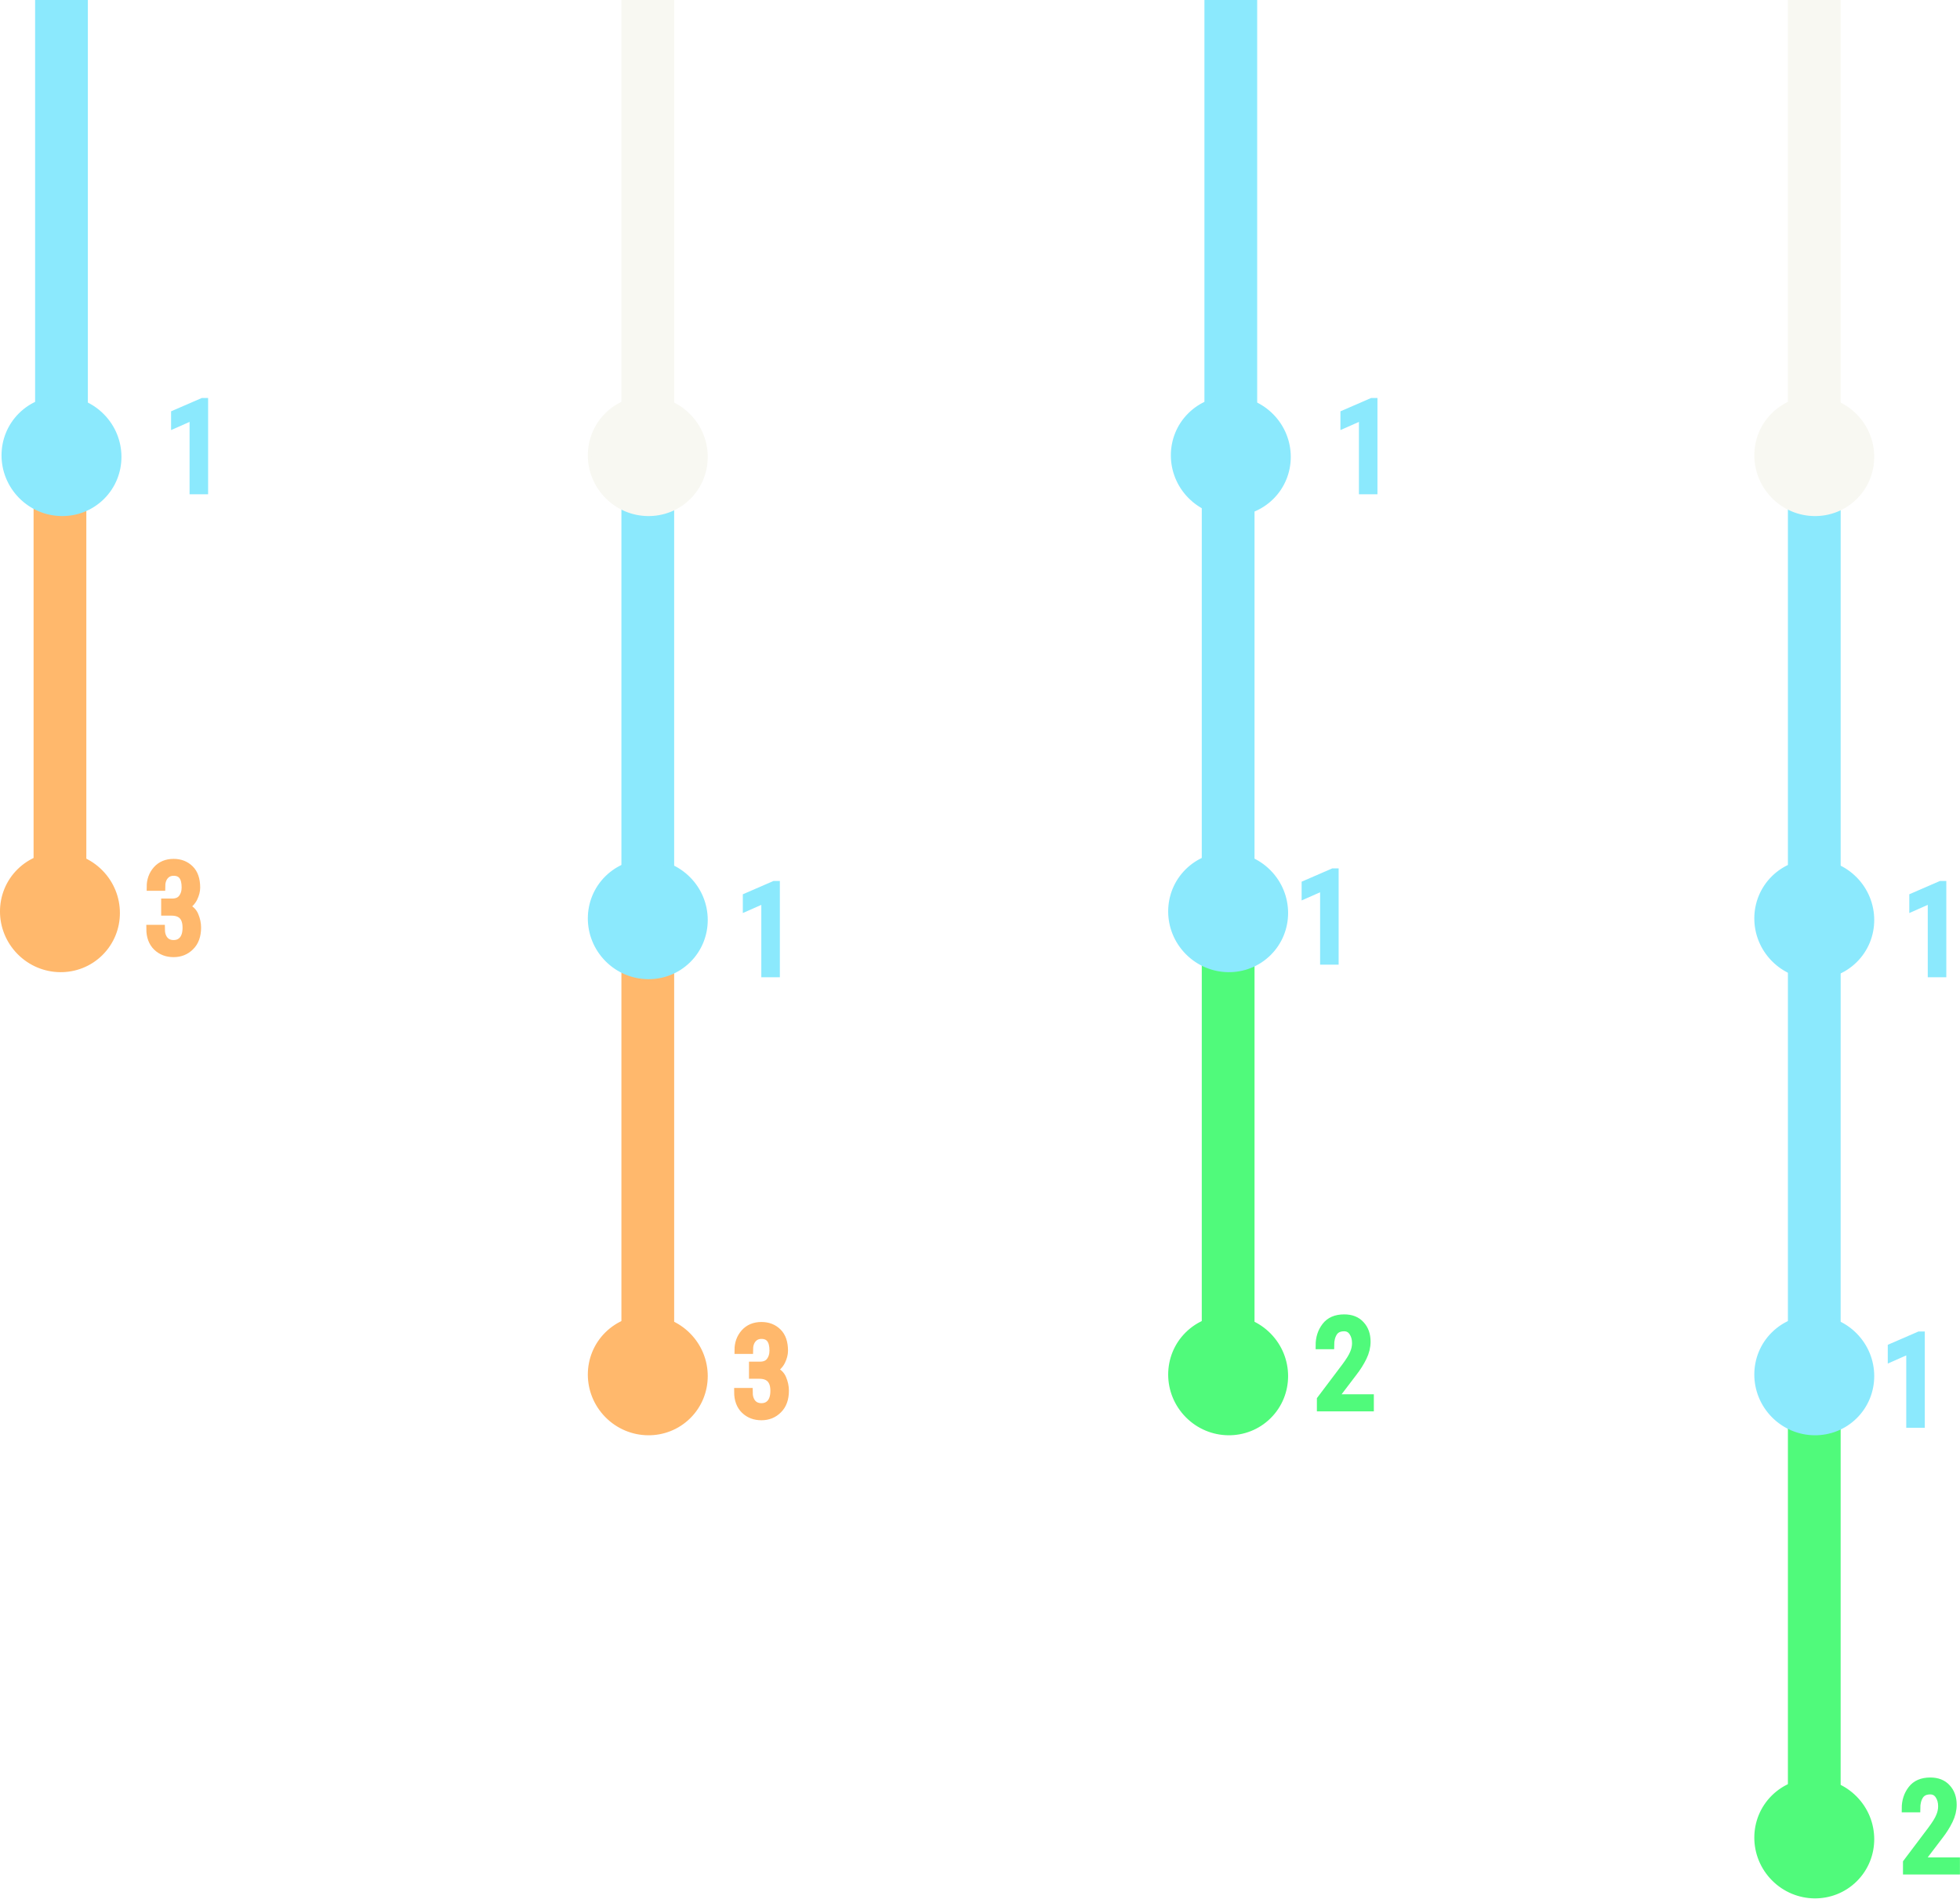
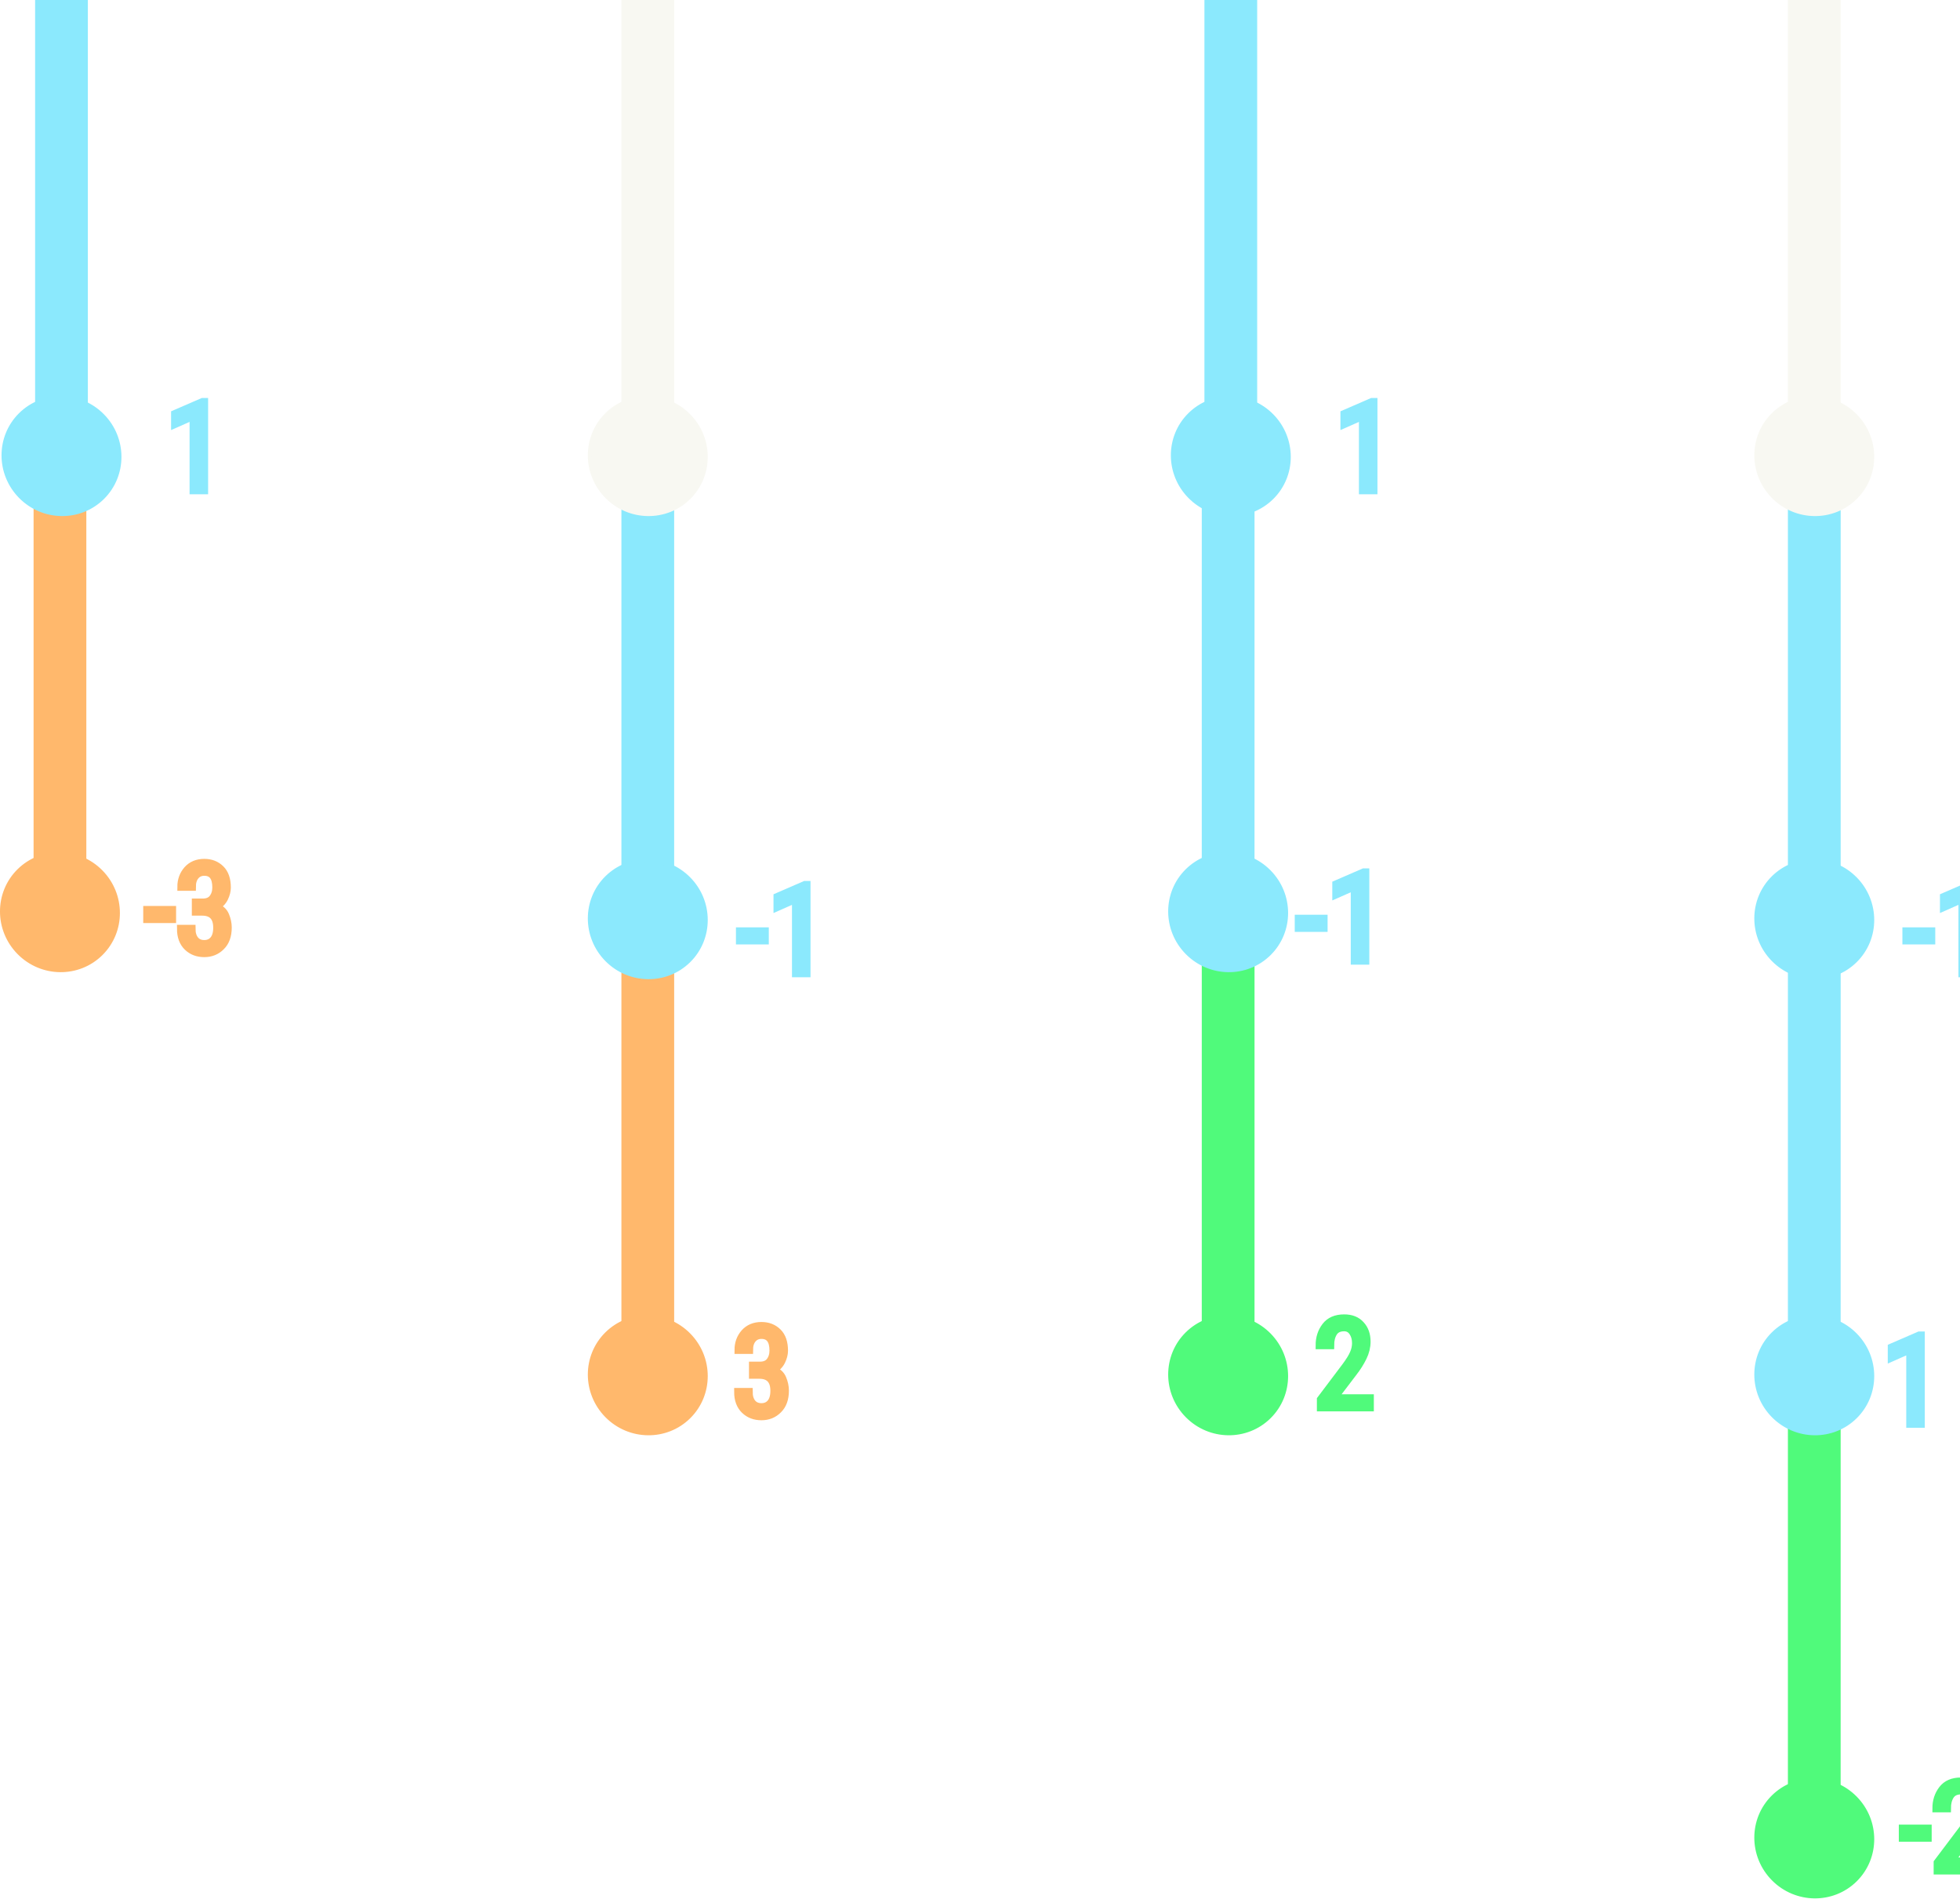
<svg xmlns="http://www.w3.org/2000/svg" viewBox="0 0 169.035 163.707" version="1.1" id="svg1">
  <defs id="defs1" />
  <g id="layer1" transform="translate(-147.0783,39.95045)">
    <g id="g17" transform="translate(-2.351479)" style="display:none">
      <g id="g2-2" transform="matrix(2.662407,0,0,2.662407,-146.7615,23.69583)">
        <path style="display:inline;fill:none;stroke:#f8f8f2;stroke-width:5.516;stroke-dasharray:none;stroke-opacity:1" d="M 26.124,137.055 60.173,102.625" id="path3-5-7" transform="matrix(-0.2202624,0.2178151,-0.2178151,-0.2202624,110.607,1.497847)" />
        <path id="path5-19-3-5-2-0" style="display:inline;fill:#f8f8f2;stroke-width:0.395" d="m 59.658,97.032 a 6.032,6.114 0 0 1 6.032,6.114 6.032,6.114 0 0 1 -6.032,6.114 6.032,6.114 0 0 1 -6.032,-6.114 6.032,6.114 0 0 1 6.032,-6.114 z" transform="matrix(-0.2202624,0.2178151,-0.2178151,-0.2202624,110.607,1.497847)" />
      </g>
      <g id="g3" transform="translate(27.64196)">
        <g id="g1" transform="matrix(2.662407,0,0,2.662407,-128.2261,23.69583)">
          <path style="display:inline;fill:none;stroke:#f8f8f2;stroke-width:5.516;stroke-dasharray:none;stroke-opacity:1" d="M 26.124,137.055 60.173,102.625" id="path3-5" transform="matrix(-0.2202624,0.2178151,-0.2178151,-0.2202624,110.607,1.497847)" />
          <path id="path5-19-3-5-2" style="display:inline;fill:#f8f8f2;stroke-width:0.395" d="m 59.658,97.032 a 6.032,6.114 0 0 1 6.032,6.114 6.032,6.114 0 0 1 -6.032,6.114 6.032,6.114 0 0 1 -6.032,-6.114 6.032,6.114 0 0 1 6.032,-6.114 z" transform="matrix(-0.2202624,0.2178151,-0.2178151,-0.2202624,110.607,1.497847)" />
        </g>
        <g id="g2" transform="matrix(2.662407,0,0,2.662407,-128.2261,63.63193)">
          <path style="display:inline;fill:none;stroke:#f8f8f2;stroke-width:5.516;stroke-dasharray:none;stroke-opacity:1" d="M 26.124,137.055 60.173,102.625" id="path3-5-3" transform="matrix(-0.2202624,0.2178151,-0.2178151,-0.2202624,110.607,1.497847)" />
          <path id="path5-19-3-5-2-5" style="display:inline;fill:#f8f8f2;stroke-width:0.395" d="m 59.658,97.032 a 6.032,6.114 0 0 1 6.032,6.114 6.032,6.114 0 0 1 -6.032,6.114 6.032,6.114 0 0 1 -6.032,-6.114 6.032,6.114 0 0 1 6.032,-6.114 z" transform="matrix(-0.2202624,0.2178151,-0.2178151,-0.2202624,110.607,1.497847)" />
        </g>
      </g>
    </g>
    <path style="display:inline;fill:#ffb86c;stroke:#ffb86c;stroke-width:4.549;stroke-dasharray:none;stroke-opacity:1" d="M 152.249,-0.619 V 39.318" id="path3-5-7-2-5-6-6" />
    <path id="path5-19-3-5-2-0-2-6-1-2" style="display:inline;fill:#ffb86c;stroke:#ffb86c;stroke-width:0.326" d="m 155.794,42.299 a 5.043,4.975 45.32 0 1 -7.083,-0.087 5.043,4.975 45.32 0 1 -0.008,-7.083 5.043,4.975 45.32 0 1 7.083,0.087 5.043,4.975 45.32 0 1 0.008,7.083 z" />
    <text xml:space="preserve" style="font-size:10.667px;font-family:'TeX Gyre Adventor';-inkscape-font-specification:'TeX Gyre Adventor';display:inline;fill:#ffb86c;stroke:#ffb86c;stroke-width:0.677;stroke-miterlimit:4.1" x="159.518" y="42.142" id="text4-9-9">
-       <tspan id="tspan4-37-1" x="159.518" y="42.142" style="font-style:normal;font-variant:normal;font-weight:normal;font-stretch:normal;font-family:'Roboto Condensed';-inkscape-font-specification:'Roboto Condensed, ';fill:#ffb86c;stroke:#ffb86c">3</tspan>
+       <tspan id="tspan4-37-1" x="159.518" y="42.142" style="font-style:normal;font-variant:normal;font-weight:normal;font-stretch:normal;font-family:'Roboto Condensed';-inkscape-font-specification:'Roboto Condensed, ';fill:#ffb86c;stroke:#ffb86c">-3</tspan>
    </text>
    <path style="display:inline;fill:#8be9fd;stroke:#8be9fd;stroke-width:4.549;stroke-dasharray:none;stroke-opacity:1" d="M 152.381,-39.95 V -0.014" id="path3-5-7-2" />
    <path id="path5-19-3-5-2-0-2" style="display:inline;fill:#8be9fd;stroke:#8be9fd;stroke-width:0.326" d="m 155.927,2.967 a 5.043,4.975 45.32 0 1 -7.083,-0.087 5.043,4.975 45.32 0 1 -0.008,-7.083 5.043,4.975 45.32 0 1 7.083,0.087 5.043,4.975 45.32 0 1 0.008,7.083 z" />
    <text xml:space="preserve" style="font-size:10.667px;font-family:'TeX Gyre Adventor';-inkscape-font-specification:'TeX Gyre Adventor';fill:#8be9fd;stroke:#8be9fd;stroke-width:0.677;stroke-miterlimit:4.1" x="161.329" y="2.336" id="text4">
      <tspan id="tspan4" x="161.329" y="2.336" style="font-style:normal;font-variant:normal;font-weight:normal;font-stretch:normal;font-family:'Roboto Condensed';-inkscape-font-specification:'Roboto Condensed, ';fill:#8be9fd;stroke:#8be9fd">1</tspan>
    </text>
    <path style="display:inline;fill:#ffb86c;stroke:#ffb86c;stroke-width:4.549;stroke-dasharray:none;stroke-opacity:1" d="M 202.945,39.318 V 79.254" id="path3-5-7-2-5-6-6-5" />
    <path id="path5-19-3-5-2-0-2-6-1-2-9" style="display:inline;fill:#ffb86c;stroke:#ffb86c;stroke-width:0.326" d="m 206.491,82.235 a 5.043,4.975 45.32 0 1 -7.083,-0.087 5.043,4.975 45.32 0 1 -0.008,-7.083 5.043,4.975 45.32 0 1 7.083,0.087 5.043,4.975 45.32 0 1 0.008,7.083 z" />
    <text xml:space="preserve" style="font-size:10.667px;font-family:'TeX Gyre Adventor';-inkscape-font-specification:'TeX Gyre Adventor';display:inline;fill:#ffb86c;stroke:#ffb86c;stroke-width:0.677;stroke-miterlimit:4.1" x="210.215" y="82.078" id="text4-9-9-2">
      <tspan id="tspan4-37-1-2" x="210.215" y="82.078" style="font-style:normal;font-variant:normal;font-weight:normal;font-stretch:normal;font-family:'Roboto Condensed';-inkscape-font-specification:'Roboto Condensed, ';fill:#ffb86c;stroke:#ffb86c">3</tspan>
    </text>
    <path style="display:inline;fill:#8be9fd;stroke:#8be9fd;stroke-width:4.549;stroke-dasharray:none;stroke-opacity:1" d="M 202.945,-0.014 V 39.922" id="path3-5-3-2" />
    <path id="path5-19-3-5-2-5-9" style="display:inline;fill:#8be9fd;stroke:#8be9fd;stroke-width:0.326" d="m 206.491,42.903 a 5.043,4.975 45.32 0 1 -7.083,-0.087 5.043,4.975 45.32 0 1 -0.008,-7.083 5.043,4.975 45.32 0 1 7.083,0.087 5.043,4.975 45.32 0 1 0.008,7.083 z" />
    <path style="display:inline;fill:#f8f8f2;stroke:#f8f8f2;stroke-width:4.549;stroke-dasharray:none;stroke-opacity:1" d="M 202.945,-39.95 V -0.014" id="path3-5-73" />
    <path id="path5-19-3-5-2-6" style="display:inline;fill:#f8f8f2;stroke:#f8f8f2;stroke-width:0.326" d="m 206.491,2.967 a 5.043,4.975 45.32 0 1 -7.083,-0.087 5.043,4.975 45.32 0 1 -0.008,-7.083 5.043,4.975 45.32 0 1 7.083,0.087 5.043,4.975 45.32 0 1 0.008,7.083 z" />
    <text xml:space="preserve" style="font-size:10.667px;font-family:'TeX Gyre Adventor';-inkscape-font-specification:'TeX Gyre Adventor';fill:#8be9fd;stroke:#8be9fd;stroke-width:0.677;stroke-miterlimit:4.1" x="210.635" y="43.988" id="text4-5">
-       <tspan id="tspan4-0" x="210.635" y="43.988" style="font-style:normal;font-variant:normal;font-weight:normal;font-stretch:normal;font-family:'Roboto Condensed';-inkscape-font-specification:'Roboto Condensed, ';fill:#8be9fd;stroke:#8be9fd">1</tspan>
+       <tspan id="tspan4-0" x="210.635" y="43.988" style="font-style:normal;font-variant:normal;font-weight:normal;font-stretch:normal;font-family:'Roboto Condensed';-inkscape-font-specification:'Roboto Condensed, ';fill:#8be9fd;stroke:#8be9fd">-1</tspan>
    </text>
    <g id="g3-1-7-3-5-2" transform="matrix(2.662407,0,0,2.662407,53.316,100.5529)" style="fill:#50fa7b;stroke:#50fa7b">
      <path style="display:inline;fill:#50fa7b;stroke:#50fa7b;stroke-width:5.516;stroke-dasharray:none;stroke-opacity:1" d="M 26.124,137.055 60.173,102.625" id="path3-5-3-2-0-1-0-0" transform="matrix(-0.2202624,0.2178151,-0.2178151,-0.2202624,110.607,1.497847)" />
      <path id="path5-19-3-5-2-5-9-9-9-4-6" style="display:inline;fill:#50fa7b;stroke:#50fa7b;stroke-width:0.395" d="m 59.658,97.032 a 6.032,6.114 0 0 1 6.032,6.114 6.032,6.114 0 0 1 -6.032,6.114 6.032,6.114 0 0 1 -6.032,-6.114 6.032,6.114 0 0 1 6.032,-6.114 z" transform="matrix(-0.2202624,0.2178151,-0.2178151,-0.2202624,110.607,1.497847)" />
    </g>
    <text xml:space="preserve" style="font-size:10.667px;font-family:'TeX Gyre Adventor';-inkscape-font-specification:'TeX Gyre Adventor';fill:#50fa7b;stroke:#50fa7b;stroke-width:0.677;stroke-miterlimit:4.1" x="260.377" y="81.42" id="text4-7-8-8">
      <tspan id="tspan4-8-7-9" x="260.377" y="81.42" style="font-style:normal;font-variant:normal;font-weight:normal;font-stretch:normal;font-family:'Roboto Condensed';-inkscape-font-specification:'Roboto Condensed, ';fill:#50fa7b;stroke:#50fa7b">2</tspan>
    </text>
    <g id="g2-9-9-6-6-1" transform="matrix(2.662407,0,0,2.662407,53.316,60.61677)" style="fill:#8be9fd;stroke:#8be9fd">
      <path style="display:inline;fill:#8be9fd;stroke:#8be9fd;stroke-width:5.516;stroke-dasharray:none;stroke-opacity:1" d="M 26.124,137.055 60.173,102.625" id="path3-5-73-1-1-4-4" transform="matrix(-0.2202624,0.2178151,-0.2178151,-0.2202624,110.607,1.497847)" />
      <path id="path5-19-3-5-2-6-2-29-9-9" style="display:inline;fill:#8be9fd;stroke:#8be9fd;stroke-width:0.395" d="m 59.658,97.032 a 6.032,6.114 0 0 1 6.032,6.114 6.032,6.114 0 0 1 -6.032,6.114 6.032,6.114 0 0 1 -6.032,-6.114 6.032,6.114 0 0 1 6.032,-6.114 z" transform="matrix(-0.2202624,0.2178151,-0.2178151,-0.2202624,110.607,1.497847)" />
    </g>
    <text xml:space="preserve" style="font-size:10.667px;font-family:'TeX Gyre Adventor';-inkscape-font-specification:'TeX Gyre Adventor';fill:#8be9fd;stroke:#8be9fd;stroke-width:0.677;stroke-miterlimit:4.1" x="258.828" y="42.898" id="text4-3-1-2">
-       <tspan id="tspan4-1-7-6" x="258.828" y="42.898" style="font-style:normal;font-variant:normal;font-weight:normal;font-stretch:normal;font-family:'Roboto Condensed';-inkscape-font-specification:'Roboto Condensed, ';fill:#8be9fd;stroke:#8be9fd">1</tspan>
+       <tspan id="tspan4-1-7-6" x="258.828" y="42.898" style="font-style:normal;font-variant:normal;font-weight:normal;font-stretch:normal;font-family:'Roboto Condensed';-inkscape-font-specification:'Roboto Condensed, ';fill:#8be9fd;stroke:#8be9fd">-1</tspan>
    </text>
    <path style="display:inline;fill:#8be9fd;stroke:#8be9fd;stroke-width:4.549;stroke-dasharray:none;stroke-opacity:1" d="M 253.226,-39.95 V -0.014" id="path3-5-7-2-2" />
    <path id="path5-19-3-5-2-0-2-9" style="display:inline;fill:#8be9fd;stroke:#8be9fd;stroke-width:0.326" d="m 256.772,2.967 a 5.043,4.975 45.32 0 1 -7.083,-0.087 5.043,4.975 45.32 0 1 -0.008,-7.083 5.043,4.975 45.32 0 1 7.083,0.087 5.043,4.975 45.32 0 1 0.008,7.083 z" />
    <text xml:space="preserve" style="font-size:10.667px;font-family:'TeX Gyre Adventor';-inkscape-font-specification:'TeX Gyre Adventor';fill:#8be9fd;stroke:#8be9fd;stroke-width:0.677;stroke-miterlimit:4.1" x="262.174" y="2.336" id="text4-3">
      <tspan id="tspan4-1" x="262.174" y="2.336" style="font-style:normal;font-variant:normal;font-weight:normal;font-stretch:normal;font-family:'Roboto Condensed';-inkscape-font-specification:'Roboto Condensed, ';fill:#8be9fd;stroke:#8be9fd">1</tspan>
    </text>
    <g id="g3-1-7-3-5" transform="matrix(2.662407,0,0,2.662407,103.8652,140.489)" style="fill:#50fa7b;stroke:#50fa7b">
      <path style="display:inline;fill:#50fa7b;stroke:#50fa7b;stroke-width:5.516;stroke-dasharray:none;stroke-opacity:1" d="M 26.124,137.055 60.173,102.625" id="path3-5-3-2-0-1-0" transform="matrix(-0.2202624,0.2178151,-0.2178151,-0.2202624,110.607,1.497847)" />
      <path id="path5-19-3-5-2-5-9-9-9-4" style="display:inline;fill:#50fa7b;stroke:#50fa7b;stroke-width:0.395" d="m 59.658,97.032 a 6.032,6.114 0 0 1 6.032,6.114 6.032,6.114 0 0 1 -6.032,6.114 6.032,6.114 0 0 1 -6.032,-6.114 6.032,6.114 0 0 1 6.032,-6.114 z" transform="matrix(-0.2202624,0.2178151,-0.2178151,-0.2202624,110.607,1.497847)" />
    </g>
    <text xml:space="preserve" style="font-size:10.667px;font-family:'TeX Gyre Adventor';-inkscape-font-specification:'TeX Gyre Adventor';fill:#50fa7b;stroke:#50fa7b;stroke-width:0.677;stroke-miterlimit:4.1" x="310.926" y="121.356" id="text4-7-8">
-       <tspan id="tspan4-8-7" x="310.926" y="121.356" style="font-style:normal;font-variant:normal;font-weight:normal;font-stretch:normal;font-family:'Roboto Condensed';-inkscape-font-specification:'Roboto Condensed, ';fill:#50fa7b;stroke:#50fa7b">2</tspan>
+       <tspan id="tspan4-8-7" x="310.926" y="121.356" style="font-style:normal;font-variant:normal;font-weight:normal;font-stretch:normal;font-family:'Roboto Condensed';-inkscape-font-specification:'Roboto Condensed, ';fill:#50fa7b;stroke:#50fa7b">-2</tspan>
    </text>
    <text xml:space="preserve" style="font-size:10.667px;font-family:'TeX Gyre Adventor';-inkscape-font-specification:'TeX Gyre Adventor';fill:#8be9fd;stroke:#8be9fd;stroke-width:0.677;stroke-miterlimit:4.1" x="309.377" y="82.834" id="text4-3-1">
      <tspan id="tspan4-1-7" x="309.377" y="82.834" style="font-style:normal;font-variant:normal;font-weight:normal;font-stretch:normal;font-family:'Roboto Condensed';-inkscape-font-specification:'Roboto Condensed, ';fill:#8be9fd;stroke:#8be9fd">1</tspan>
    </text>
    <g id="g2-9-9-6-6" transform="matrix(2.662407,0,0,2.662407,103.8652,100.5529)" style="fill:#8be9fd;stroke:#8be9fd">
      <path style="display:inline;fill:#8be9fd;stroke:#8be9fd;stroke-width:5.516;stroke-dasharray:none;stroke-opacity:1" d="M 26.124,137.055 60.173,102.625" id="path3-5-73-1-1-4" transform="matrix(-0.2202624,0.2178151,-0.2178151,-0.2202624,110.607,1.497847)" />
      <path id="path5-19-3-5-2-6-2-29-9" style="display:inline;fill:#8be9fd;stroke:#8be9fd;stroke-width:0.395" d="m 59.658,97.032 a 6.032,6.114 0 0 1 6.032,6.114 6.032,6.114 0 0 1 -6.032,6.114 6.032,6.114 0 0 1 -6.032,-6.114 6.032,6.114 0 0 1 6.032,-6.114 z" transform="matrix(-0.2202624,0.2178151,-0.2178151,-0.2202624,110.607,1.497847)" />
    </g>
    <path style="display:inline;fill:#8be9fd;stroke:#8be9fd;stroke-width:4.549;stroke-dasharray:none;stroke-opacity:1" d="M 303.546,-0.014 V 39.922" id="path3-5-3-2-03" />
    <path id="path5-19-3-5-2-5-9-6" style="display:inline;fill:#8be9fd;stroke:#8be9fd;stroke-width:0.326" d="m 307.091,42.903 a 5.043,4.975 45.32 0 1 -7.083,-0.087 5.043,4.975 45.32 0 1 -0.008,-7.083 5.043,4.975 45.32 0 1 7.083,0.087 5.043,4.975 45.32 0 1 0.008,7.083 z" />
    <path style="display:inline;fill:#f8f8f2;stroke:#f8f8f2;stroke-width:4.549;stroke-dasharray:none;stroke-opacity:1" d="M 303.546,-39.95 V -0.014" id="path3-5-73-8" />
    <path id="path5-19-3-5-2-6-4" style="display:inline;fill:#f8f8f2;stroke:#f8f8f2;stroke-width:0.326" d="m 307.091,2.967 a 5.043,4.975 45.32 0 1 -7.083,-0.087 5.043,4.975 45.32 0 1 -0.008,-7.083 5.043,4.975 45.32 0 1 7.083,0.087 5.043,4.975 45.32 0 1 0.008,7.083 z" />
    <text xml:space="preserve" style="font-size:10.667px;font-family:'TeX Gyre Adventor';-inkscape-font-specification:'TeX Gyre Adventor';fill:#8be9fd;stroke:#8be9fd;stroke-width:0.677;stroke-miterlimit:4.1" x="311.235" y="43.988" id="text4-5-1">
-       <tspan id="tspan4-0-0" x="311.235" y="43.988" style="font-style:normal;font-variant:normal;font-weight:normal;font-stretch:normal;font-family:'Roboto Condensed';-inkscape-font-specification:'Roboto Condensed, ';fill:#8be9fd;stroke:#8be9fd">1</tspan>
+       <tspan id="tspan4-0-0" x="311.235" y="43.988" style="font-style:normal;font-variant:normal;font-weight:normal;font-stretch:normal;font-family:'Roboto Condensed';-inkscape-font-specification:'Roboto Condensed, ';fill:#8be9fd;stroke:#8be9fd">-1</tspan>
    </text>
    <g id="g4" style="display:none">
      <g id="g14" transform="translate(201.4377,-213.7866)" style="fill:#50fa7b;stroke:#50fa7b">
        <g id="g13" style="fill:#50fa7b;stroke:#50fa7b">
          <g id="g2-2-9-3" transform="matrix(2.662407,0,0,2.662407,-144.6805,236.2673)" style="fill:#50fa7b;stroke:#50fa7b">
            <path style="display:inline;fill:#50fa7b;stroke:#50fa7b;stroke-width:5.516;stroke-dasharray:none;stroke-opacity:1" d="M 26.124,137.055 60.173,102.625" id="path3-5-7-2-5" transform="matrix(-0.2202624,0.2178151,-0.2178151,-0.2202624,110.607,1.497847)" />
            <path id="path5-19-3-5-2-0-2-6" style="display:inline;fill:#50fa7b;stroke:#50fa7b;stroke-width:0.395" d="m 59.658,97.032 a 6.032,6.114 0 0 1 6.032,6.114 6.032,6.114 0 0 1 -6.032,6.114 6.032,6.114 0 0 1 -6.032,-6.114 6.032,6.114 0 0 1 6.032,-6.114 z" transform="matrix(-0.2202624,0.2178151,-0.2178151,-0.2202624,110.607,1.497847)" />
          </g>
        </g>
        <text xml:space="preserve" style="font-size:10.667px;font-family:'TeX Gyre Adventor';-inkscape-font-specification:'TeX Gyre Adventor';fill:#50fa7b;stroke:#50fa7b;stroke-width:0.677;stroke-miterlimit:4.1" x="63.463" y="218.781" id="text4-6">
          <tspan id="tspan4-3" x="63.463" y="218.781" style="font-style:normal;font-variant:normal;font-weight:normal;font-stretch:normal;font-family:'Roboto Condensed';-inkscape-font-specification:'Roboto Condensed, ';fill:#50fa7b;stroke:#50fa7b">2</tspan>
        </text>
      </g>
      <g id="g12" transform="translate(205.5341,-213.7866)" style="fill:#50fa7b;stroke:#50fa7b">
        <g id="g4-8-2" transform="translate(25.6267,212.5715)" style="fill:#50fa7b;stroke:#50fa7b">
          <g id="g2-9-9" transform="matrix(2.662407,0,0,2.662407,-128.2261,23.69583)" style="fill:#50fa7b;stroke:#50fa7b">
            <path style="display:inline;fill:#50fa7b;stroke:#50fa7b;stroke-width:5.516;stroke-dasharray:none;stroke-opacity:1" d="M 26.124,137.055 60.173,102.625" id="path3-5-73-1" transform="matrix(-0.2202624,0.2178151,-0.2178151,-0.2202624,110.607,1.497847)" />
            <path id="path5-19-3-5-2-6-2" style="display:inline;fill:#50fa7b;stroke:#50fa7b;stroke-width:0.395" d="m 59.658,97.032 a 6.032,6.114 0 0 1 6.032,6.114 6.032,6.114 0 0 1 -6.032,6.114 6.032,6.114 0 0 1 -6.032,-6.114 6.032,6.114 0 0 1 6.032,-6.114 z" transform="matrix(-0.2202624,0.2178151,-0.2178151,-0.2202624,110.607,1.497847)" />
          </g>
          <g id="g3-1-7" transform="matrix(2.662407,0,0,2.662407,-128.2261,63.63193)" style="fill:#50fa7b;stroke:#50fa7b">
            <path style="display:inline;fill:#50fa7b;stroke:#50fa7b;stroke-width:5.516;stroke-dasharray:none;stroke-opacity:1" d="M 26.124,137.055 60.173,102.625" id="path3-5-3-2-0" transform="matrix(-0.2202624,0.2178151,-0.2178151,-0.2202624,110.607,1.497847)" />
            <path id="path5-19-3-5-2-5-9-9" style="display:inline;fill:#50fa7b;stroke:#50fa7b;stroke-width:0.395" d="m 59.658,97.032 a 6.032,6.114 0 0 1 6.032,6.114 6.032,6.114 0 0 1 -6.032,6.114 6.032,6.114 0 0 1 -6.032,-6.114 6.032,6.114 0 0 1 6.032,-6.114 z" transform="matrix(-0.2202624,0.2178151,-0.2178151,-0.2202624,110.607,1.497847)" />
          </g>
        </g>
        <text xml:space="preserve" style="font-size:10.667px;font-family:'TeX Gyre Adventor';-inkscape-font-specification:'TeX Gyre Adventor';fill:#50fa7b;stroke:#50fa7b;stroke-width:0.677;stroke-miterlimit:4.1" x="105" y="255" id="text4-55">
          <tspan id="tspan4-4" x="105" y="255" style="font-style:normal;font-variant:normal;font-weight:normal;font-stretch:normal;font-family:'Roboto Condensed';-inkscape-font-specification:'Roboto Condensed, ';fill:#50fa7b;stroke:#50fa7b">2</tspan>
        </text>
      </g>
    </g>
  </g>
</svg>
